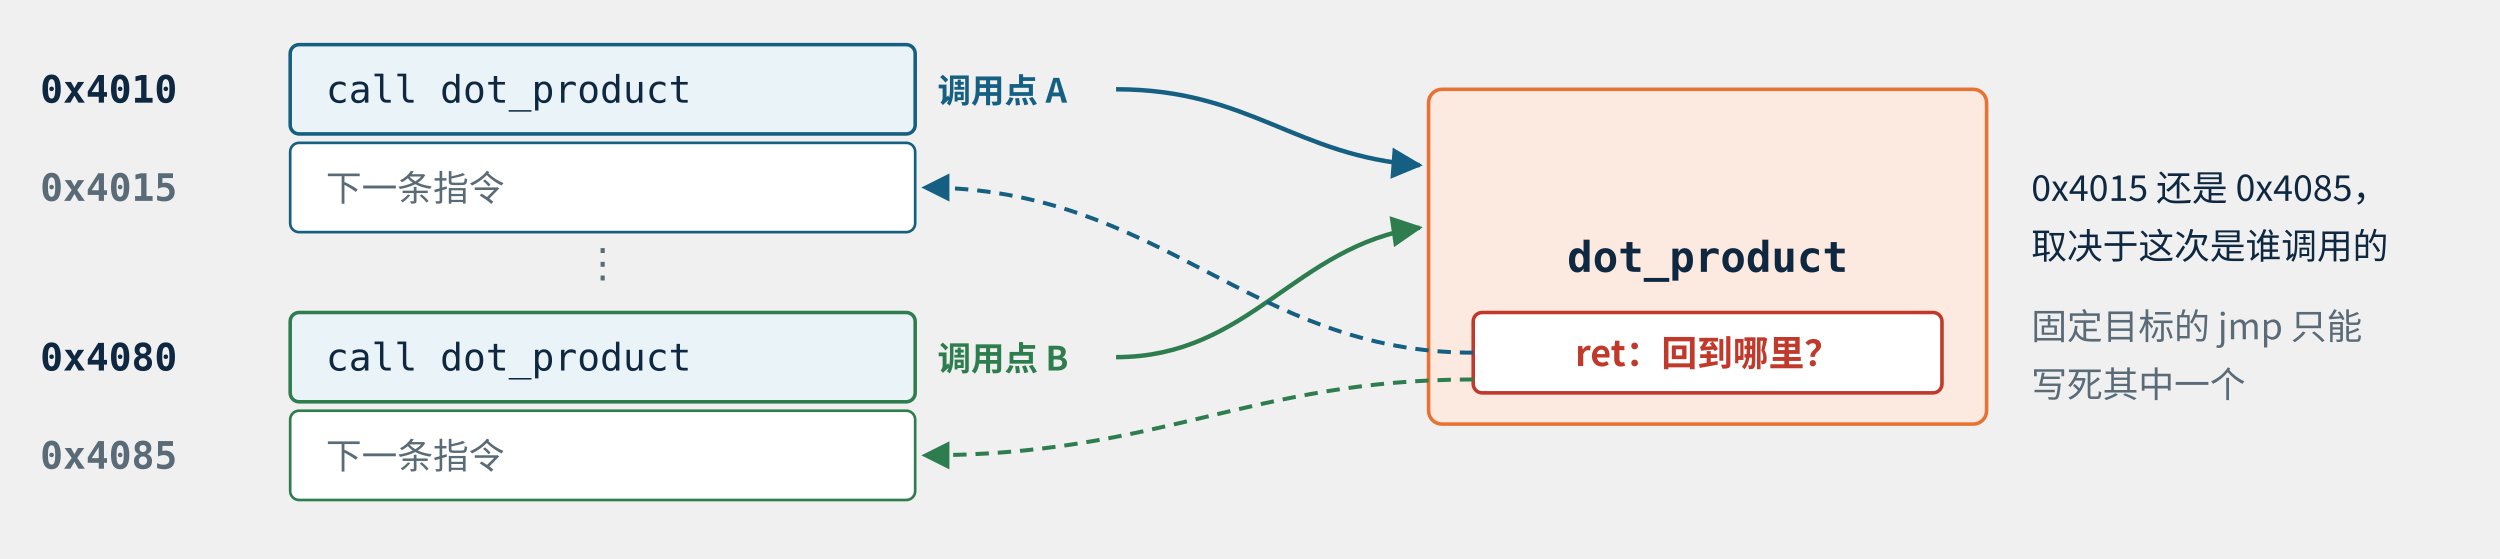
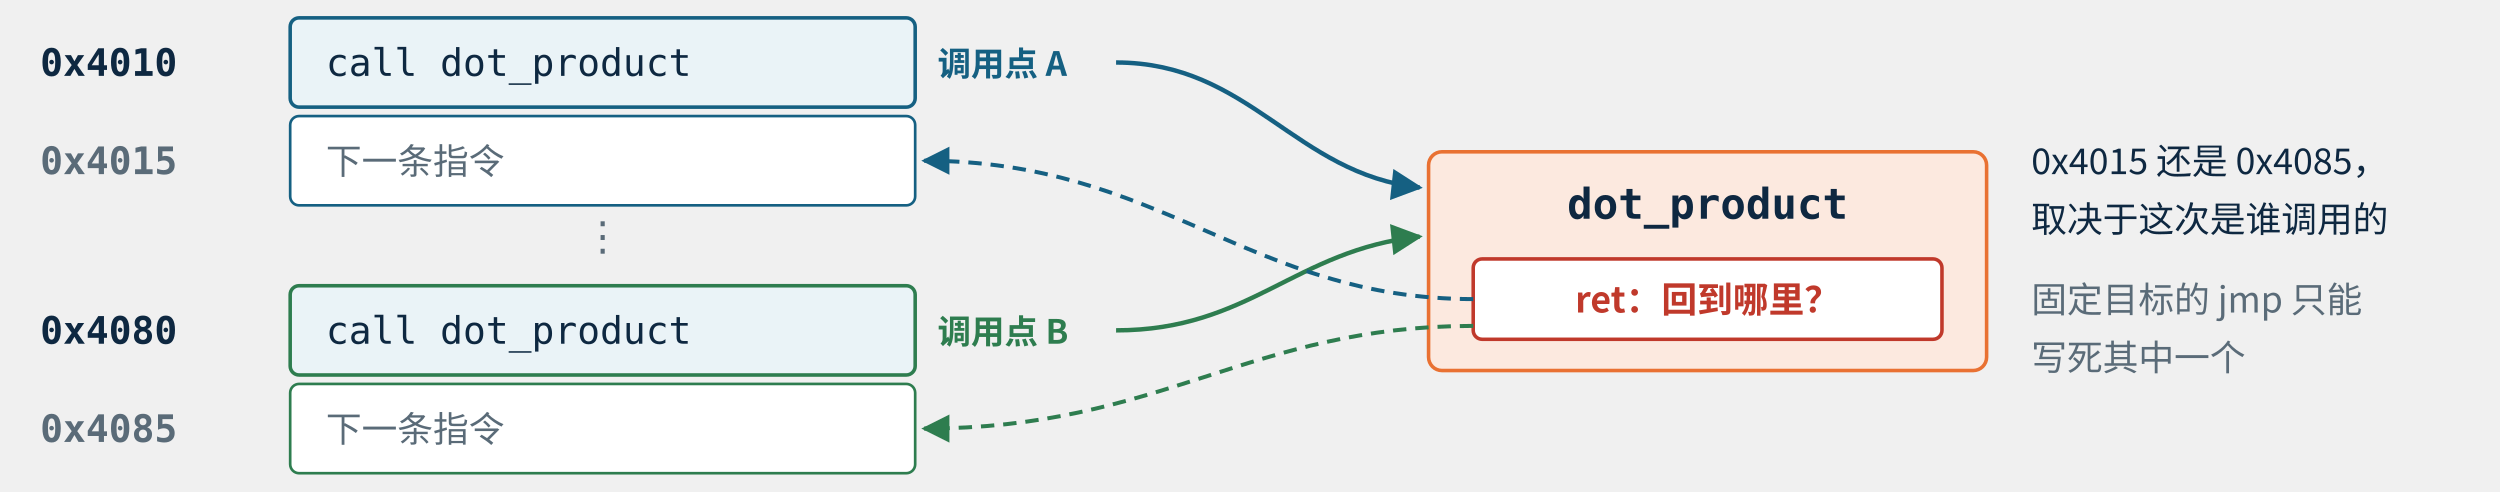
- <svg xmlns="http://www.w3.org/2000/svg" viewBox="0 0 1120 250" width="1120" height="250">
+ <svg xmlns="http://www.w3.org/2000/svg" viewBox="0 0 1120 220" width="1120" height="220">
  <defs>
    <marker id="ah-156082" viewBox="0 0 10 10" refX="9" refY="5" markerWidth="7" markerHeight="7" orient="auto-start-reverse">
      <path d="M0,0 L10,5 L0,10 z" fill="#156082" />
    </marker>
    <marker id="ah-e97132" viewBox="0 0 10 10" refX="9" refY="5" markerWidth="7" markerHeight="7" orient="auto-start-reverse">
      <path d="M0,0 L10,5 L0,10 z" fill="#e97132" />
    </marker>
    <marker id="ah-0e2841" viewBox="0 0 10 10" refX="9" refY="5" markerWidth="7" markerHeight="7" orient="auto-start-reverse">
      <path d="M0,0 L10,5 L0,10 z" fill="#0e2841" />
    </marker>
    <marker id="ah-2e7d4f" viewBox="0 0 10 10" refX="9" refY="5" markerWidth="7" markerHeight="7" orient="auto-start-reverse">
      <path d="M0,0 L10,5 L0,10 z" fill="#2e7d4f" />
    </marker>
    <marker id="ah-c0392b" viewBox="0 0 10 10" refX="9" refY="5" markerWidth="7" markerHeight="7" orient="auto-start-reverse">
      <path d="M0,0 L10,5 L0,10 z" fill="#c0392b" />
    </marker>
    <marker id="ah-5a6b78" viewBox="0 0 10 10" refX="9" refY="5" markerWidth="7" markerHeight="7" orient="auto-start-reverse">
      <path d="M0,0 L10,5 L0,10 z" fill="#5a6b78" />
    </marker>
    <marker id="ah-9fb5c3" viewBox="0 0 10 10" refX="9" refY="5" markerWidth="7" markerHeight="7" orient="auto-start-reverse">
      <path d="M0,0 L10,5 L0,10 z" fill="#9fb5c3" />
    </marker>
  </defs>
-   <rect x="130.0" y="20.0" width="280.0" height="40.0" rx="4" fill="#eaf3f7" stroke="#156082" stroke-width="1.6" />
-   <text x="18.0" y="46.0" font-family="SFMono-Regular, Menlo, DejaVu Sans Mono, Consolas, monospace" font-size="17" font-weight="bold" fill="#0e2841" text-anchor="start">0x4010</text>
-   <text x="146.0" y="46.0" font-family="SFMono-Regular, Menlo, DejaVu Sans Mono, Consolas, monospace" font-size="17" font-weight="normal" fill="#0e2841" text-anchor="start">call dot_product</text>
-   <text x="420.0" y="46.0" font-family="PingFang SC, Noto Sans CJK SC, Source Han Sans SC, sans-serif" font-size="15" font-weight="bold" fill="#156082" text-anchor="start">调用点 A</text>
-   <rect x="130.0" y="64.0" width="280.0" height="40.0" rx="4" fill="#ffffff" stroke="#156082" stroke-width="1.2" />
-   <text x="18.0" y="90.0" font-family="SFMono-Regular, Menlo, DejaVu Sans Mono, Consolas, monospace" font-size="17" font-weight="bold" fill="#5a6b78" text-anchor="start">0x4015</text>
-   <text x="146.0" y="90.0" font-family="PingFang SC, Noto Sans CJK SC, Source Han Sans SC, sans-serif" font-size="16" font-weight="normal" fill="#5a6b78" text-anchor="start">下一条指令</text>
-   <rect x="130.0" y="140.0" width="280.0" height="40.0" rx="4" fill="#eaf3f7" stroke="#2e7d4f" stroke-width="1.6" />
-   <text x="18.0" y="166.0" font-family="SFMono-Regular, Menlo, DejaVu Sans Mono, Consolas, monospace" font-size="17" font-weight="bold" fill="#0e2841" text-anchor="start">0x4080</text>
-   <text x="146.0" y="166.0" font-family="SFMono-Regular, Menlo, DejaVu Sans Mono, Consolas, monospace" font-size="17" font-weight="normal" fill="#0e2841" text-anchor="start">call dot_product</text>
-   <text x="420.0" y="166.0" font-family="PingFang SC, Noto Sans CJK SC, Source Han Sans SC, sans-serif" font-size="15" font-weight="bold" fill="#2e7d4f" text-anchor="start">调用点 B</text>
-   <rect x="130.0" y="184.0" width="280.0" height="40.0" rx="4" fill="#ffffff" stroke="#2e7d4f" stroke-width="1.2" />
-   <text x="18.0" y="210.0" font-family="SFMono-Regular, Menlo, DejaVu Sans Mono, Consolas, monospace" font-size="17" font-weight="bold" fill="#5a6b78" text-anchor="start">0x4085</text>
-   <text x="146.0" y="210.0" font-family="PingFang SC, Noto Sans CJK SC, Source Han Sans SC, sans-serif" font-size="16" font-weight="normal" fill="#5a6b78" text-anchor="start">下一条指令</text>
-   <text x="270.0" y="124.0" font-family="PingFang SC, Noto Sans CJK SC, Source Han Sans SC, sans-serif" font-size="18" font-weight="normal" fill="#5a6b78" text-anchor="middle">⋮</text>
-   <rect x="640.0" y="40.0" width="250.0" height="150.0" rx="6" fill="#fce9df" stroke="#e97132" stroke-width="1.6" />
-   <text x="765.0" y="121.8" font-family="monospace" font-size="19" font-weight="bold" fill="#0e2841" text-anchor="middle">dot_product</text>
-   <rect x="660.0" y="140.0" width="210.0" height="36.0" rx="4" fill="#ffffff" stroke="#c0392b" stroke-width="1.6" />
-   <text x="765.0" y="164.0" font-family="PingFang SC, Noto Sans CJK SC, Source Han Sans SC, sans-serif" font-size="16" font-weight="bold" fill="#c0392b" text-anchor="middle">ret：回到哪里？</text>
-   <path d="M 500 40 C 560 40, 580 70, 636 74" fill="none" stroke="#156082" stroke-width="2" marker-end="url(#ah-156082)" />
-   <path d="M 500 160 C 560 160, 580 110, 636 102" fill="none" stroke="#2e7d4f" stroke-width="2" marker-end="url(#ah-2e7d4f)" />
-   <path d="M 660 158 C 560 158, 520 84, 414 84" fill="none" stroke="#156082" stroke-width="1.8" stroke-dasharray="6 4" marker-end="url(#ah-156082)" />
-   <path d="M 660 170 C 560 170, 520 204, 414 204" fill="none" stroke="#2e7d4f" stroke-width="1.8" stroke-dasharray="6 4" marker-end="url(#ah-2e7d4f)" />
-   <text x="910.0" y="90.0" font-family="PingFang SC, Noto Sans CJK SC, Source Han Sans SC, sans-serif" font-size="16" font-weight="normal" fill="#0e2841" text-anchor="start">0x4015 还是 0x4085，</text>
-   <text x="910.0" y="116.0" font-family="PingFang SC, Noto Sans CJK SC, Source Han Sans SC, sans-serif" font-size="16" font-weight="normal" fill="#0e2841" text-anchor="start">取决于这次是谁调用的</text>
-   <text x="910.0" y="152.0" font-family="PingFang SC, Noto Sans CJK SC, Source Han Sans SC, sans-serif" font-size="16" font-weight="normal" fill="#5a6b78" text-anchor="start">固定目标的 jmp 只能</text>
-   <text x="910.0" y="178.0" font-family="PingFang SC, Noto Sans CJK SC, Source Han Sans SC, sans-serif" font-size="16" font-weight="normal" fill="#5a6b78" text-anchor="start">写死其中一个</text>
+   <rect x="130.0" y="8.0" width="280.0" height="40.0" rx="4" fill="#eaf3f7" stroke="#156082" stroke-width="1.6" />
+   <text x="18.0" y="34.0" font-family="SFMono-Regular, Menlo, DejaVu Sans Mono, Consolas, monospace" font-size="17" font-weight="bold" fill="#0e2841" text-anchor="start">0x4010</text>
+   <text x="146.0" y="34.0" font-family="SFMono-Regular, Menlo, DejaVu Sans Mono, Consolas, monospace" font-size="17" font-weight="normal" fill="#0e2841" text-anchor="start">call dot_product</text>
+   <text x="420.0" y="34.0" font-family="PingFang SC, Noto Sans CJK SC, Source Han Sans SC, sans-serif" font-size="15" font-weight="bold" fill="#156082" text-anchor="start">调用点 A</text>
+   <rect x="130.0" y="52.0" width="280.0" height="40.0" rx="4" fill="#ffffff" stroke="#156082" stroke-width="1.2" />
+   <text x="18.0" y="78.0" font-family="SFMono-Regular, Menlo, DejaVu Sans Mono, Consolas, monospace" font-size="17" font-weight="bold" fill="#5a6b78" text-anchor="start">0x4015</text>
+   <text x="146.0" y="78.0" font-family="PingFang SC, Noto Sans CJK SC, Source Han Sans SC, sans-serif" font-size="16" font-weight="normal" fill="#5a6b78" text-anchor="start">下一条指令</text>
+   <rect x="130.0" y="128.0" width="280.0" height="40.0" rx="4" fill="#eaf3f7" stroke="#2e7d4f" stroke-width="1.6" />
+   <text x="18.0" y="154.0" font-family="SFMono-Regular, Menlo, DejaVu Sans Mono, Consolas, monospace" font-size="17" font-weight="bold" fill="#0e2841" text-anchor="start">0x4080</text>
+   <text x="146.0" y="154.0" font-family="SFMono-Regular, Menlo, DejaVu Sans Mono, Consolas, monospace" font-size="17" font-weight="normal" fill="#0e2841" text-anchor="start">call dot_product</text>
+   <text x="420.0" y="154.0" font-family="PingFang SC, Noto Sans CJK SC, Source Han Sans SC, sans-serif" font-size="15" font-weight="bold" fill="#2e7d4f" text-anchor="start">调用点 B</text>
+   <rect x="130.0" y="172.0" width="280.0" height="40.0" rx="4" fill="#ffffff" stroke="#2e7d4f" stroke-width="1.2" />
+   <text x="18.0" y="198.0" font-family="SFMono-Regular, Menlo, DejaVu Sans Mono, Consolas, monospace" font-size="17" font-weight="bold" fill="#5a6b78" text-anchor="start">0x4085</text>
+   <text x="146.0" y="198.0" font-family="PingFang SC, Noto Sans CJK SC, Source Han Sans SC, sans-serif" font-size="16" font-weight="normal" fill="#5a6b78" text-anchor="start">下一条指令</text>
+   <text x="270.0" y="112.0" font-family="PingFang SC, Noto Sans CJK SC, Source Han Sans SC, sans-serif" font-size="18" font-weight="normal" fill="#5a6b78" text-anchor="middle">⋮</text>
+   <rect x="640.0" y="68.0" width="250.0" height="98.0" rx="6" fill="#fce9df" stroke="#e97132" stroke-width="1.6" />
+   <text x="765.0" y="98.0" font-family="monospace" font-size="19" font-weight="bold" fill="#0e2841" text-anchor="middle">dot_product</text>
+   <rect x="660.0" y="116.0" width="210.0" height="36.0" rx="4" fill="#ffffff" stroke="#c0392b" stroke-width="1.6" />
+   <text x="765.0" y="140.0" font-family="PingFang SC, Noto Sans CJK SC, Source Han Sans SC, sans-serif" font-size="16" font-weight="bold" fill="#c0392b" text-anchor="middle">ret：回到哪里？</text>
+   <path d="M 500 28 C 560 28, 580 78, 636 84" fill="none" stroke="#156082" stroke-width="2" marker-end="url(#ah-156082)" />
+   <path d="M 500 148 C 560 148, 580 112, 636 106" fill="none" stroke="#2e7d4f" stroke-width="2" marker-end="url(#ah-2e7d4f)" />
+   <path d="M 660 134 C 560 134, 520 72, 414 72" fill="none" stroke="#156082" stroke-width="1.8" stroke-dasharray="6 4" marker-end="url(#ah-156082)" />
+   <path d="M 660 146 C 560 146, 520 192, 414 192" fill="none" stroke="#2e7d4f" stroke-width="1.8" stroke-dasharray="6 4" marker-end="url(#ah-2e7d4f)" />
+   <text x="910.0" y="78.0" font-family="PingFang SC, Noto Sans CJK SC, Source Han Sans SC, sans-serif" font-size="16" font-weight="normal" fill="#0e2841" text-anchor="start">0x4015 还是 0x4085，</text>
+   <text x="910.0" y="104.0" font-family="PingFang SC, Noto Sans CJK SC, Source Han Sans SC, sans-serif" font-size="16" font-weight="normal" fill="#0e2841" text-anchor="start">取决于这次是谁调用的</text>
+   <text x="910.0" y="140.0" font-family="PingFang SC, Noto Sans CJK SC, Source Han Sans SC, sans-serif" font-size="16" font-weight="normal" fill="#5a6b78" text-anchor="start">固定目标的 jmp 只能</text>
+   <text x="910.0" y="166.0" font-family="PingFang SC, Noto Sans CJK SC, Source Han Sans SC, sans-serif" font-size="16" font-weight="normal" fill="#5a6b78" text-anchor="start">写死其中一个</text>
</svg>
